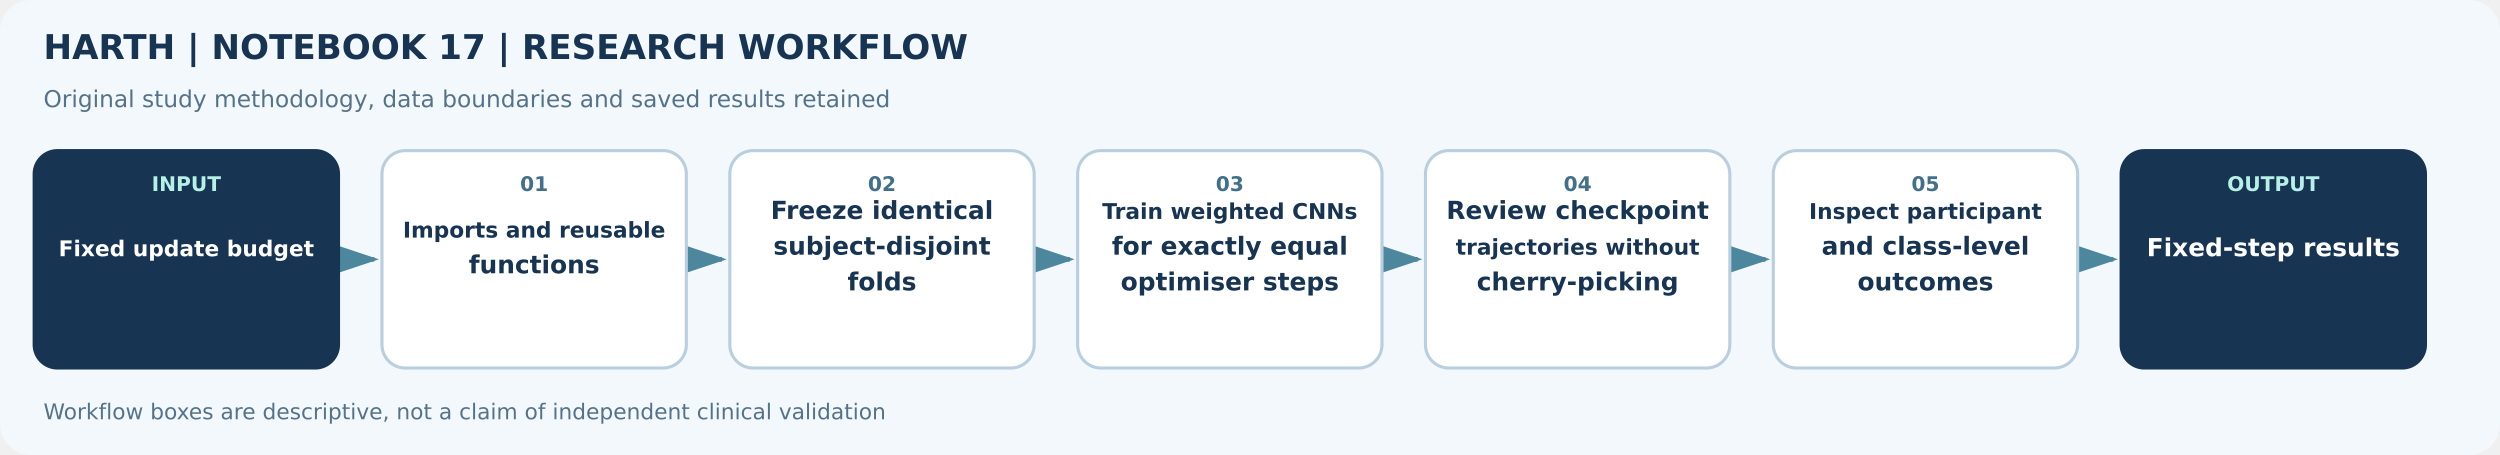
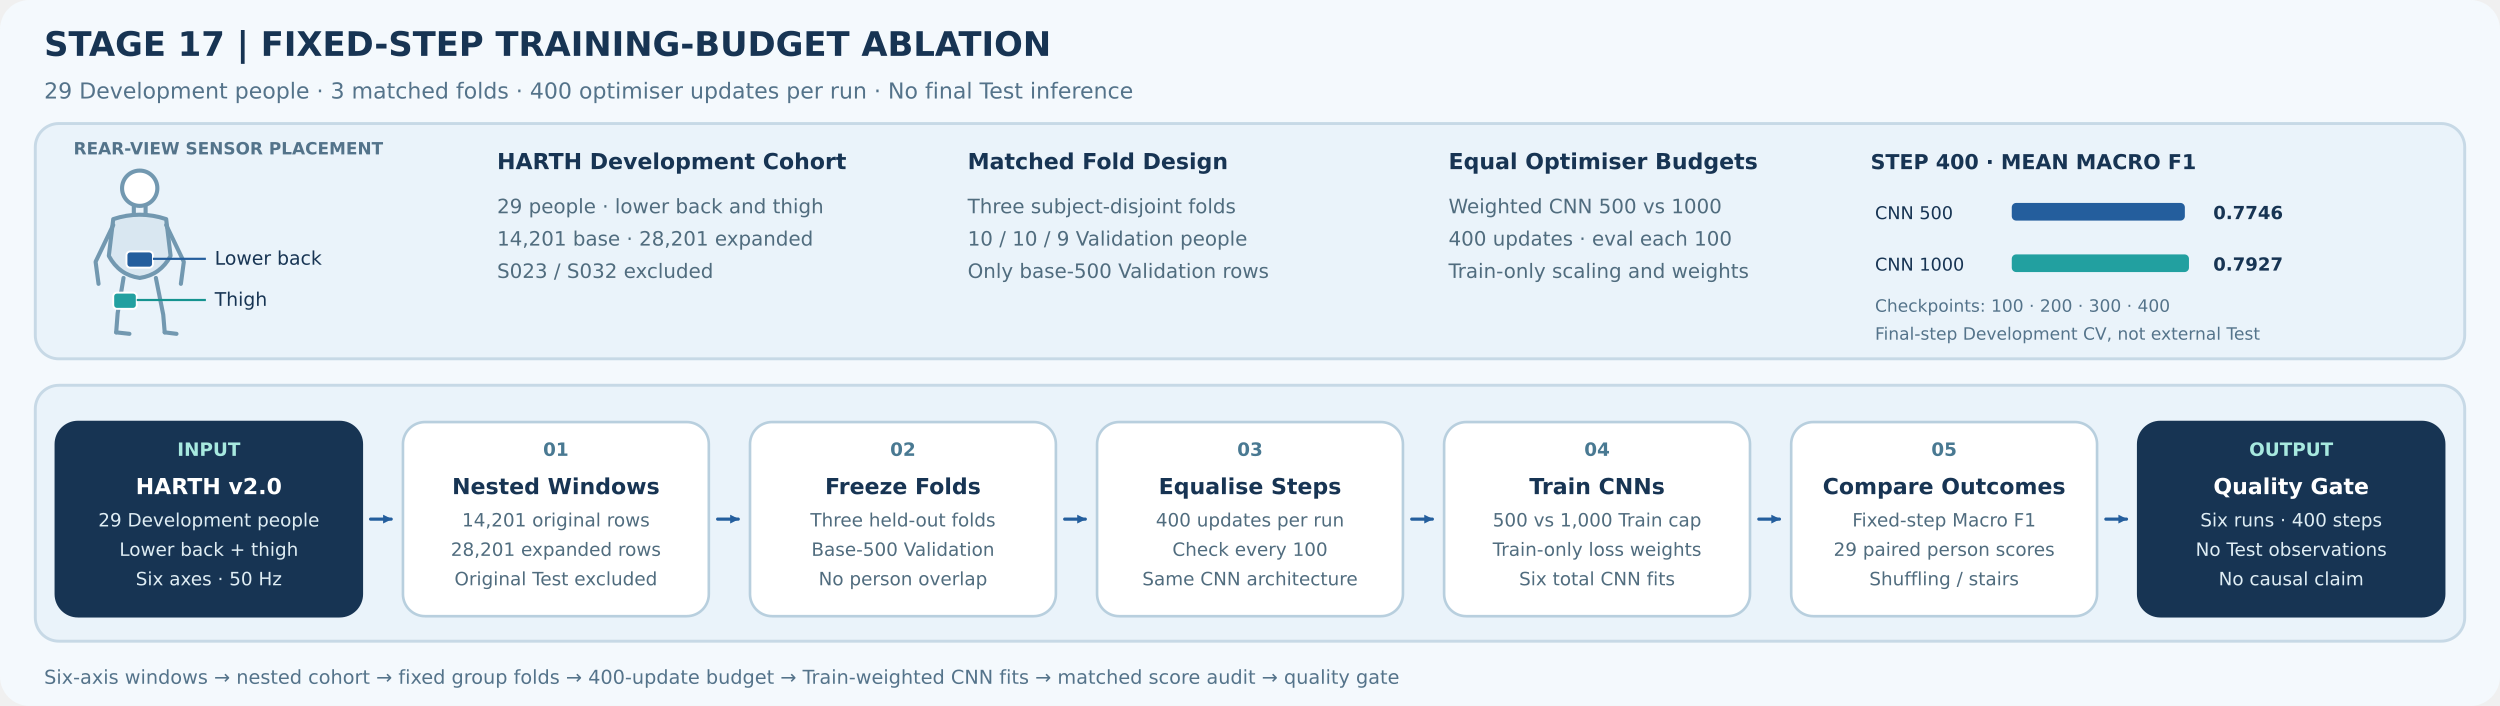
- <svg xmlns="http://www.w3.org/2000/svg" width="1610" height="293" viewBox="0 0 1610 293" role="img" aria-labelledby="title desc">
+ <svg xmlns="http://www.w3.org/2000/svg" width="1700" height="480" viewBox="0 0 1700 480" role="img" aria-labelledby="title desc">
  <defs>
-     <marker id="arrow" markerWidth="10" markerHeight="10" refX="8" refY="3" orient="auto">
-       <path d="M0 0 L0 6 L9 3 Z" fill="#4C879D" />
+     <marker id="small-arrow" markerUnits="userSpaceOnUse" markerWidth="6" markerHeight="6" refX="5.5" refY="3" orient="auto">
+       <path d="M0 0 L6 3 L0 6 Z" fill="#245E9D" />
    </marker>
  </defs>
-   <rect width="1610" height="293" rx="20" fill="#F3F8FC" />
-   <text x="28" y="38" font-size="22" font-family="DejaVu Sans, Arial, sans-serif" font-weight="700" fill="#173453">HARTH  |  NOTEBOOK 17  |  RESEARCH WORKFLOW</text>
-   <text x="28" y="69" font-size="15" font-family="DejaVu Sans, Arial, sans-serif" fill="#54738A">Original study methodology, data boundaries and saved results retained</text>
+   <rect width="1700" height="480" rx="20" fill="#F4F9FD" />
  <g font-family="DejaVu Sans, Arial, sans-serif">
-     <path d="M224 167 H241" stroke="#4C879D" stroke-width="3" marker-end="url(#arrow)" />
-     <path d="M448 167 H465" stroke="#4C879D" stroke-width="3" marker-end="url(#arrow)" />
-     <path d="M672 167 H689" stroke="#4C879D" stroke-width="3" marker-end="url(#arrow)" />
-     <path d="M896 167 H913" stroke="#4C879D" stroke-width="3" marker-end="url(#arrow)" />
-     <path d="M1120 167 H1137" stroke="#4C879D" stroke-width="3" marker-end="url(#arrow)" />
-     <path d="M1344 167 H1361" stroke="#4C879D" stroke-width="3" marker-end="url(#arrow)" />
-     <g>
-       <rect x="22" y="97" width="196" height="140" rx="15" fill="#173453" stroke="#173453" stroke-width="2" />
-       <text x="120" y="123" text-anchor="middle" font-size="13" font-weight="700" fill="#B6F0E7">INPUT</text>
-       <text x="120" y="165" text-anchor="middle" font-size="14" font-weight="600" fill="white">Fixed update budget</text>
+     <text x="30" y="38" font-size="23" font-weight="700" fill="#173453">STAGE 17 | FIXED-STEP TRAINING-BUDGET ABLATION</text>
+     <text x="30" y="67" font-size="15" fill="#54738A">29 Development people · 3 matched folds · 400 optimiser updates per run · No final Test inference</text>
+     <rect x="24" y="84" width="1652" height="160" rx="16" fill="#EAF3FA" stroke="#C7D9E6" stroke-width="2" />
+     <rect x="24" y="262" width="1652" height="174" rx="16" fill="#EAF3FA" stroke="#C7D9E6" stroke-width="2" />
+     <g aria-label="Rear-view two-sensor placement, completely within context panel">
+       <text x="50" y="105" font-size="11.5" font-weight="700" fill="#53738A">REAR-VIEW SENSOR PLACEMENT</text>
+       <g stroke="#7298B0" stroke-width="2.8" stroke-linecap="round" stroke-linejoin="round">
+         <circle cx="95" cy="128" r="12" fill="#FFFFFF" />
+         <path d="M91 140 L91 147 M99 140 L99 147" fill="none" />
+         <path d="M77 149 Q95 143 113 149 L116 174 Q109 187 95 189 Q81 187 74 174 Z" fill="#D9E7F1" />
+         <path d="M77 153 L65 178 L67 193 M113 153 L125 178 L123 193" fill="none" />
+         <path d="M84 189 L80 213 L79 226 M106 189 L111 214 L112 226" fill="none" />
+         <path d="M79 226 L88 227 M112 226 L120 227" fill="none" />
+       </g>
+       <rect x="86" y="171" width="18" height="11" rx="2.5" fill="#245E9D" stroke="#FFFFFF" stroke-width="1.3" />
+       <rect x="77" y="199" width="16" height="11" rx="2.5" fill="#22A0A0" stroke="#FFFFFF" stroke-width="1.3" />
+       <path d="M104 176 H140" stroke="#245E9D" stroke-width="1.5" />
+       <text x="146" y="180" font-size="12.8" fill="#173453">Lower back</text>
+       <path d="M93 204 H140" stroke="#15938F" stroke-width="1.5" />
+       <text x="146" y="208" font-size="12.8" fill="#173453">Thigh</text>
    </g>
    <g>
-       <rect x="246" y="97" width="196" height="140" rx="15" fill="white" stroke="#B9CEDF" stroke-width="2" />
-       <text x="344" y="123" text-anchor="middle" font-size="13" font-weight="700" fill="#426F89">01</text>
-       <text x="344" y="153" text-anchor="middle" font-size="14" font-weight="600" fill="#173453">Imports and reusable</text>
-       <text x="344" y="176" text-anchor="middle" font-size="16" font-weight="600" fill="#173453">functions</text>
+       <text x="338" y="115" font-size="15" font-weight="700" fill="#173453">HARTH Development Cohort</text>
+       <text x="338" y="145" font-size="13.5" fill="#506C7E">29 people · lower back and thigh</text>
+       <text x="338" y="167" font-size="13.5" fill="#506C7E">14,201 base · 28,201 expanded</text>
+       <text x="338" y="189" font-size="13.5" fill="#506C7E">S023 / S032 excluded</text>
    </g>
    <g>
-       <rect x="470" y="97" width="196" height="140" rx="15" fill="white" stroke="#B9CEDF" stroke-width="2" />
-       <text x="568" y="123" text-anchor="middle" font-size="13" font-weight="700" fill="#426F89">02</text>
-       <text x="568" y="141" text-anchor="middle" font-size="16" font-weight="600" fill="#173453">Freeze identical</text>
-       <text x="568" y="164" text-anchor="middle" font-size="16" font-weight="600" fill="#173453">subject-disjoint</text>
-       <text x="568" y="187" text-anchor="middle" font-size="16" font-weight="600" fill="#173453">folds</text>
+       <text x="658" y="115" font-size="15" font-weight="700" fill="#173453">Matched Fold Design</text>
+       <text x="658" y="145" font-size="13.5" fill="#506C7E">Three subject-disjoint folds</text>
+       <text x="658" y="167" font-size="13.5" fill="#506C7E">10 / 10 / 9 Validation people</text>
+       <text x="658" y="189" font-size="13.5" fill="#506C7E">Only base-500 Validation rows</text>
    </g>
    <g>
-       <rect x="694" y="97" width="196" height="140" rx="15" fill="white" stroke="#B9CEDF" stroke-width="2" />
-       <text x="792" y="123" text-anchor="middle" font-size="13" font-weight="700" fill="#426F89">03</text>
-       <text x="792" y="141" text-anchor="middle" font-size="14" font-weight="600" fill="#173453">Train weighted CNNs</text>
-       <text x="792" y="164" text-anchor="middle" font-size="16" font-weight="600" fill="#173453">for exactly equal</text>
-       <text x="792" y="187" text-anchor="middle" font-size="16" font-weight="600" fill="#173453">optimiser steps</text>
+       <text x="985" y="115" font-size="15" font-weight="700" fill="#173453">Equal Optimiser Budgets</text>
+       <text x="985" y="145" font-size="13.5" fill="#506C7E">Weighted CNN 500 vs 1000</text>
+       <text x="985" y="167" font-size="13.5" fill="#506C7E">400 updates · eval each 100</text>
+       <text x="985" y="189" font-size="13.5" fill="#506C7E">Train-only scaling and weights</text>
    </g>
-     <g>
-       <rect x="918" y="97" width="196" height="140" rx="15" fill="white" stroke="#B9CEDF" stroke-width="2" />
-       <text x="1016" y="123" text-anchor="middle" font-size="13" font-weight="700" fill="#426F89">04</text>
-       <text x="1016" y="141" text-anchor="middle" font-size="16" font-weight="600" fill="#173453">Review checkpoint</text>
-       <text x="1016" y="164" text-anchor="middle" font-size="14" font-weight="600" fill="#173453">trajectories without</text>
-       <text x="1016" y="187" text-anchor="middle" font-size="16" font-weight="600" fill="#173453">cherry-picking</text>
+     <g aria-label="Observed three-fold mean Macro F1 at the fixed final optimiser step 400">
+       <text x="1272" y="115" font-size="14" font-weight="700" fill="#173453">STEP 400 · MEAN MACRO F1</text>
+       <text x="1275" y="149" font-size="12" fill="#173453">CNN 500</text>
+       <rect x="1368" y="138" width="117.7" height="12" rx="3" fill="#245E9D" />
+       <text x="1505" y="149" font-size="12.3" font-weight="700" fill="#173453">0.7746</text>
+       <text x="1275" y="184" font-size="12" fill="#173453">CNN 1000</text>
+       <rect x="1368" y="173" width="120.5" height="12" rx="3" fill="#22A0A0" />
+       <text x="1505" y="184" font-size="12.3" font-weight="700" fill="#173453">0.7927</text>
+       <text x="1275" y="212" font-size="11.6" fill="#54738A">Checkpoints: 100 · 200 · 300 · 400</text>
+       <text x="1275" y="231" font-size="11.6" fill="#54738A">Final-step Development CV, not external Test</text>
    </g>
-     <g>
-       <rect x="1142" y="97" width="196" height="140" rx="15" fill="white" stroke="#B9CEDF" stroke-width="2" />
-       <text x="1240" y="123" text-anchor="middle" font-size="13" font-weight="700" fill="#426F89">05</text>
-       <text x="1240" y="141" text-anchor="middle" font-size="14" font-weight="600" fill="#173453">Inspect participant</text>
-       <text x="1240" y="164" text-anchor="middle" font-size="16" font-weight="600" fill="#173453">and class-level</text>
-       <text x="1240" y="187" text-anchor="middle" font-size="16" font-weight="600" fill="#173453">outcomes</text>
+     <g aria-label="Six identical short inter-block arrows">
+       <path d="M252 353 H266" fill="none" stroke="#245E9D" stroke-width="2.2" stroke-linecap="round" marker-end="url(#small-arrow)" />
+       <path d="M488 353 H502" fill="none" stroke="#245E9D" stroke-width="2.2" stroke-linecap="round" marker-end="url(#small-arrow)" />
+       <path d="M724 353 H738" fill="none" stroke="#245E9D" stroke-width="2.2" stroke-linecap="round" marker-end="url(#small-arrow)" />
+       <path d="M960 353 H974" fill="none" stroke="#245E9D" stroke-width="2.2" stroke-linecap="round" marker-end="url(#small-arrow)" />
+       <path d="M1196 353 H1210" fill="none" stroke="#245E9D" stroke-width="2.2" stroke-linecap="round" marker-end="url(#small-arrow)" />
+       <path d="M1432 353 H1446" fill="none" stroke="#245E9D" stroke-width="2.2" stroke-linecap="round" marker-end="url(#small-arrow)" />
    </g>
-     <g>
-       <rect x="1366" y="97" width="196" height="140" rx="15" fill="#173453" stroke="#173453" stroke-width="2" />
-       <text x="1464" y="123" text-anchor="middle" font-size="13" font-weight="700" fill="#B6F0E7">OUTPUT</text>
-       <text x="1464" y="165" text-anchor="middle" font-size="16" font-weight="600" fill="white">Fixed-step results</text>
+     <g aria-label="Seven matched-protocol research workflow blocks">
+       <g class="process-block">
+         <rect x="38" y="287" width="208" height="132" rx="15" fill="#173453" stroke="#173453" stroke-width="1.8" />
+         <text x="142" y="310" text-anchor="middle" font-size="12.5" font-weight="700" fill="#A7E9DF">INPUT</text>
+         <text x="142" y="336" text-anchor="middle" font-size="15" font-weight="700" fill="#FFFFFF">HARTH v2.0</text>
+         <text x="142" y="358" text-anchor="middle" font-size="12.5" fill="#DFEDF4">29 Development people</text>
+         <text x="142" y="378" text-anchor="middle" font-size="12.5" fill="#DFEDF4">Lower back + thigh</text>
+         <text x="142" y="398" text-anchor="middle" font-size="12.5" fill="#DFEDF4">Six axes · 50 Hz</text>
+       </g>
+       <g class="process-block">
+         <rect x="274" y="287" width="208" height="132" rx="15" fill="#FFFFFF" stroke="#B8CFDE" stroke-width="1.8" />
+         <text x="378" y="310" text-anchor="middle" font-size="12.5" font-weight="700" fill="#497992">01</text>
+         <text x="378" y="336" text-anchor="middle" font-size="15" font-weight="700" fill="#173453">Nested Windows</text>
+         <text x="378" y="358" text-anchor="middle" font-size="12.5" fill="#506C7E">14,201 original rows</text>
+         <text x="378" y="378" text-anchor="middle" font-size="12.5" fill="#506C7E">28,201 expanded rows</text>
+         <text x="378" y="398" text-anchor="middle" font-size="12.5" fill="#506C7E">Original Test excluded</text>
+       </g>
+       <g class="process-block">
+         <rect x="510" y="287" width="208" height="132" rx="15" fill="#FFFFFF" stroke="#B8CFDE" stroke-width="1.8" />
+         <text x="614" y="310" text-anchor="middle" font-size="12.5" font-weight="700" fill="#497992">02</text>
+         <text x="614" y="336" text-anchor="middle" font-size="15" font-weight="700" fill="#173453">Freeze Folds</text>
+         <text x="614" y="358" text-anchor="middle" font-size="12.5" fill="#506C7E">Three held-out folds</text>
+         <text x="614" y="378" text-anchor="middle" font-size="12.5" fill="#506C7E">Base-500 Validation</text>
+         <text x="614" y="398" text-anchor="middle" font-size="12.5" fill="#506C7E">No person overlap</text>
+       </g>
+       <g class="process-block">
+         <rect x="746" y="287" width="208" height="132" rx="15" fill="#FFFFFF" stroke="#B8CFDE" stroke-width="1.8" />
+         <text x="850" y="310" text-anchor="middle" font-size="12.5" font-weight="700" fill="#497992">03</text>
+         <text x="850" y="336" text-anchor="middle" font-size="15" font-weight="700" fill="#173453">Equalise Steps</text>
+         <text x="850" y="358" text-anchor="middle" font-size="12.5" fill="#506C7E">400 updates per run</text>
+         <text x="850" y="378" text-anchor="middle" font-size="12.5" fill="#506C7E">Check every 100</text>
+         <text x="850" y="398" text-anchor="middle" font-size="12.5" fill="#506C7E">Same CNN architecture</text>
+       </g>
+       <g class="process-block">
+         <rect x="982" y="287" width="208" height="132" rx="15" fill="#FFFFFF" stroke="#B8CFDE" stroke-width="1.8" />
+         <text x="1086" y="310" text-anchor="middle" font-size="12.5" font-weight="700" fill="#497992">04</text>
+         <text x="1086" y="336" text-anchor="middle" font-size="15" font-weight="700" fill="#173453">Train CNNs</text>
+         <text x="1086" y="358" text-anchor="middle" font-size="12.5" fill="#506C7E">500 vs 1,000 Train cap</text>
+         <text x="1086" y="378" text-anchor="middle" font-size="12.5" fill="#506C7E">Train-only loss weights</text>
+         <text x="1086" y="398" text-anchor="middle" font-size="12.5" fill="#506C7E">Six total CNN fits</text>
+       </g>
+       <g class="process-block">
+         <rect x="1218" y="287" width="208" height="132" rx="15" fill="#FFFFFF" stroke="#B8CFDE" stroke-width="1.8" />
+         <text x="1322" y="310" text-anchor="middle" font-size="12.5" font-weight="700" fill="#497992">05</text>
+         <text x="1322" y="336" text-anchor="middle" font-size="15" font-weight="700" fill="#173453">Compare Outcomes</text>
+         <text x="1322" y="358" text-anchor="middle" font-size="12.5" fill="#506C7E">Fixed-step Macro F1</text>
+         <text x="1322" y="378" text-anchor="middle" font-size="12.5" fill="#506C7E">29 paired person scores</text>
+         <text x="1322" y="398" text-anchor="middle" font-size="12.5" fill="#506C7E">Shuffling / stairs</text>
+       </g>
+       <g class="process-block">
+         <rect x="1454" y="287" width="208" height="132" rx="15" fill="#173453" stroke="#173453" stroke-width="1.8" />
+         <text x="1558" y="310" text-anchor="middle" font-size="12.5" font-weight="700" fill="#A7E9DF">OUTPUT</text>
+         <text x="1558" y="336" text-anchor="middle" font-size="15" font-weight="700" fill="#FFFFFF">Quality Gate</text>
+         <text x="1558" y="358" text-anchor="middle" font-size="12.5" fill="#DFEDF4">Six runs · 400 steps</text>
+         <text x="1558" y="378" text-anchor="middle" font-size="12.5" fill="#DFEDF4">No Test observations</text>
+         <text x="1558" y="398" text-anchor="middle" font-size="12.5" fill="#DFEDF4">No causal claim</text>
+       </g>
    </g>
+     <text x="30" y="465" font-size="13.1" fill="#54738A">Six-axis windows → nested cohort → fixed group folds → 400-update budget → Train-weighted CNN fits → matched score audit → quality gate</text>
  </g>
-   <text x="28" y="270" font-family="DejaVu Sans, Arial, sans-serif" font-size="14" fill="#54738A">Workflow boxes are descriptive, not a claim of independent clinical validation</text>
</svg>
